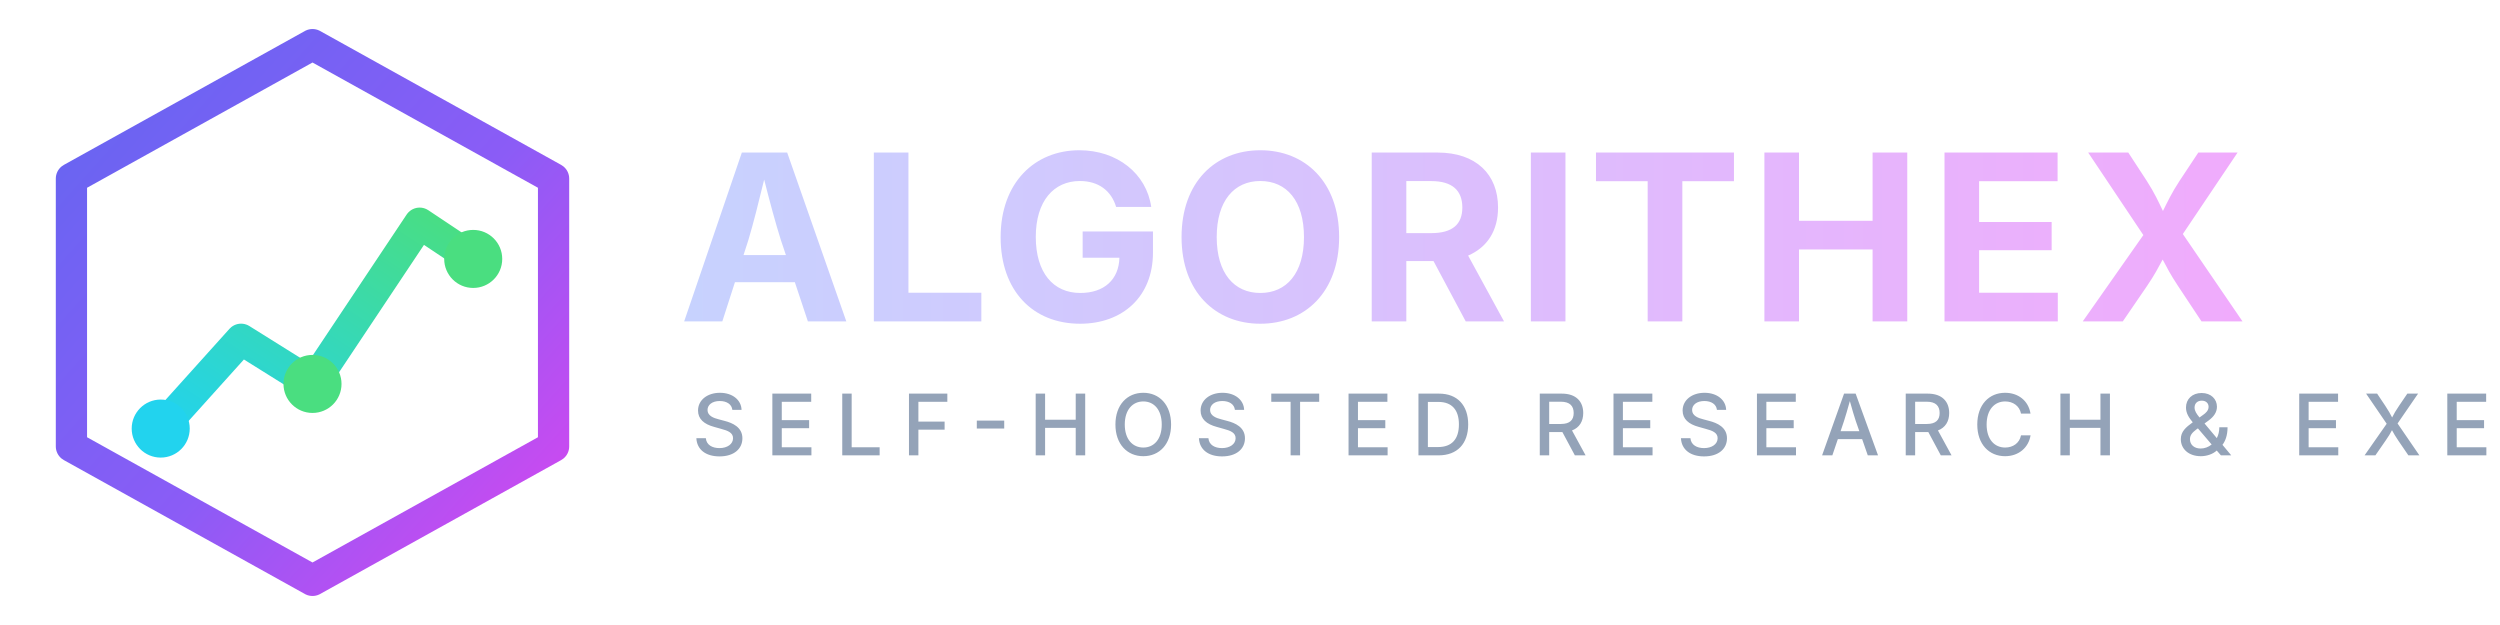
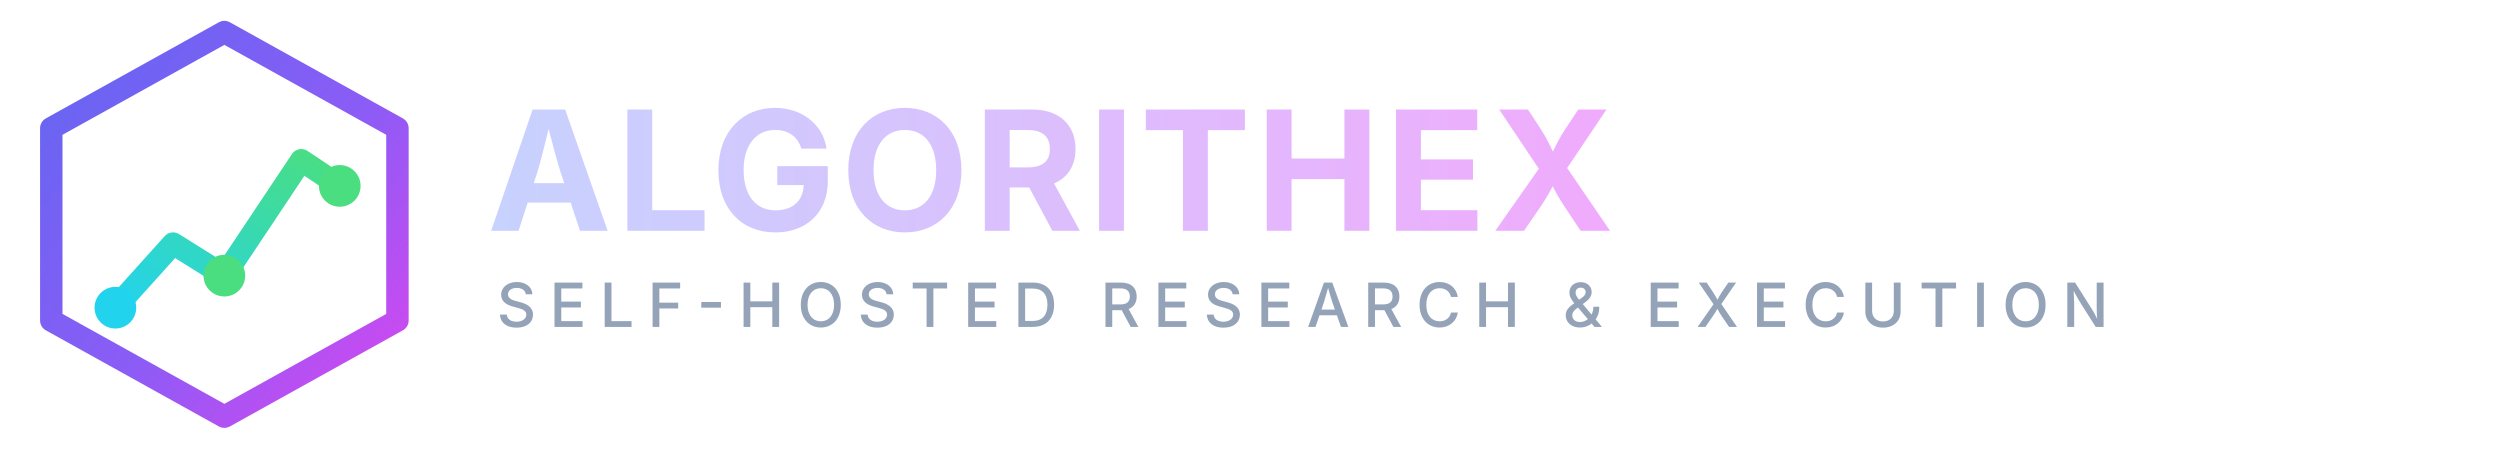
- <svg xmlns="http://www.w3.org/2000/svg" viewBox="0 0 560 140" width="560" height="140" role="img" aria-label="Algorithex">
+ <svg xmlns="http://www.w3.org/2000/svg" viewBox="0 0 780 140" width="780" height="140" role="img" aria-label="Algorithex">
  <defs>
    <linearGradient id="hex2" x1="0" y1="0" x2="1" y2="1">
      <stop offset="0%" stop-color="#6366f1" />
      <stop offset="55%" stop-color="#8b5cf6" />
      <stop offset="100%" stop-color="#d946ef" />
    </linearGradient>
    <linearGradient id="trend2" x1="0" y1="1" x2="1" y2="0">
      <stop offset="0%" stop-color="#22d3ee" />
      <stop offset="100%" stop-color="#4ade80" />
    </linearGradient>
    <linearGradient id="word" x1="0" y1="0" x2="1" y2="0">
      <stop offset="0%" stop-color="#c7d2fe" />
      <stop offset="100%" stop-color="#f0abfc" />
    </linearGradient>
  </defs>
  <g transform="translate(6 6) scale(1.0)">
    <path d="M64 4 118 34v60L64 124 10 94V34Z" fill="none" stroke="url(#hex2)" stroke-width="7" stroke-linejoin="round" />
    <polyline points="30,90 48,70 64,80 88,44 100,52" fill="none" stroke="url(#trend2)" stroke-width="7" stroke-linecap="round" stroke-linejoin="round" />
    <circle cx="30" cy="90" r="6.5" fill="#22d3ee" />
    <circle cx="64" cy="80" r="6.5" fill="#4ade80" />
    <circle cx="100" cy="52" r="6.5" fill="#4ade80" />
  </g>
  <text x="152" y="72" font-family="Segoe UI, Inter, Helvetica Neue, Arial, sans-serif" font-size="52" font-weight="700" letter-spacing="1.5" fill="url(#word)">ALGORITHEX</text>
  <text x="155" y="102" font-family="Segoe UI, Inter, Helvetica Neue, Arial, sans-serif" font-size="19" font-weight="500" letter-spacing="4.2" fill="#94a3b8">SELF-HOSTED RESEARCH &amp; EXECUTION</text>
</svg>
